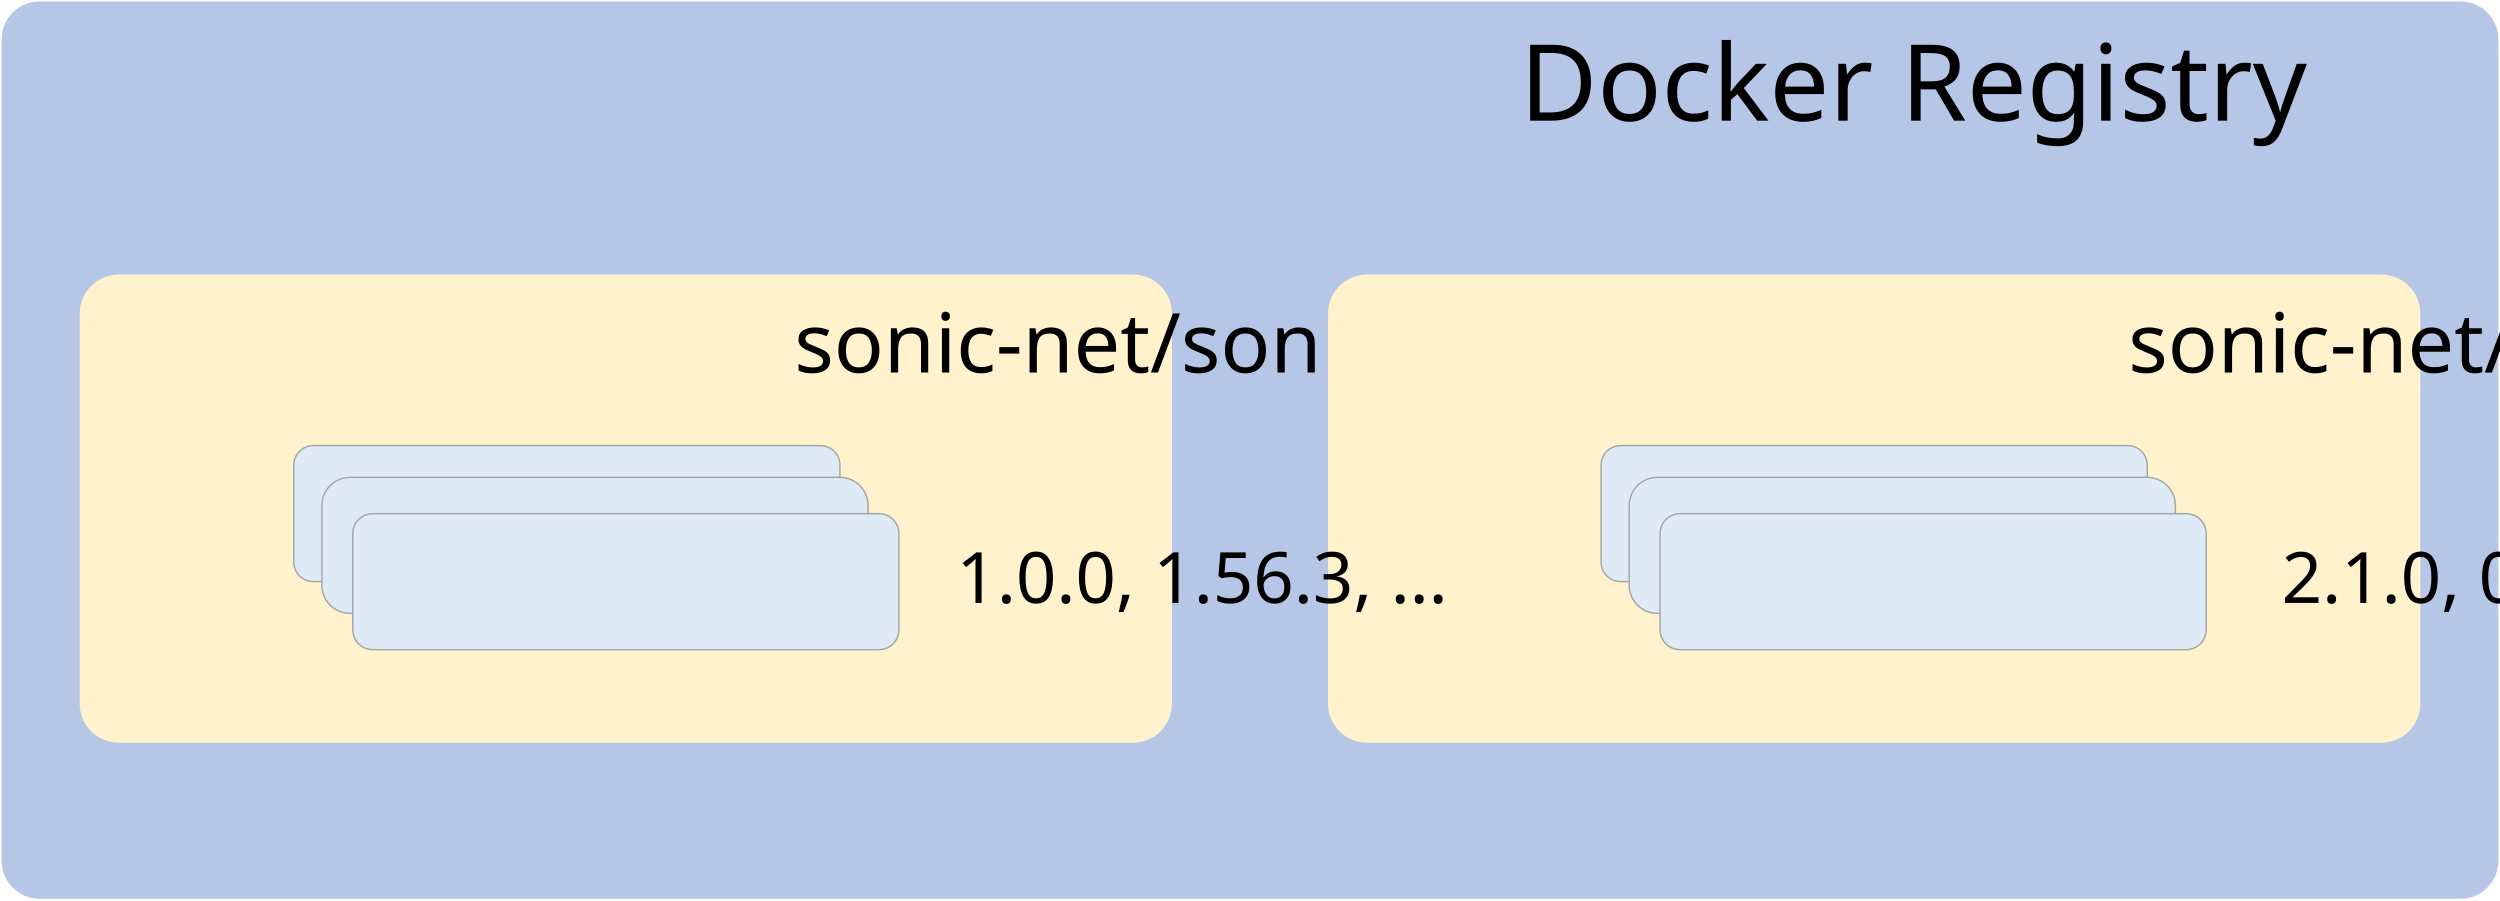
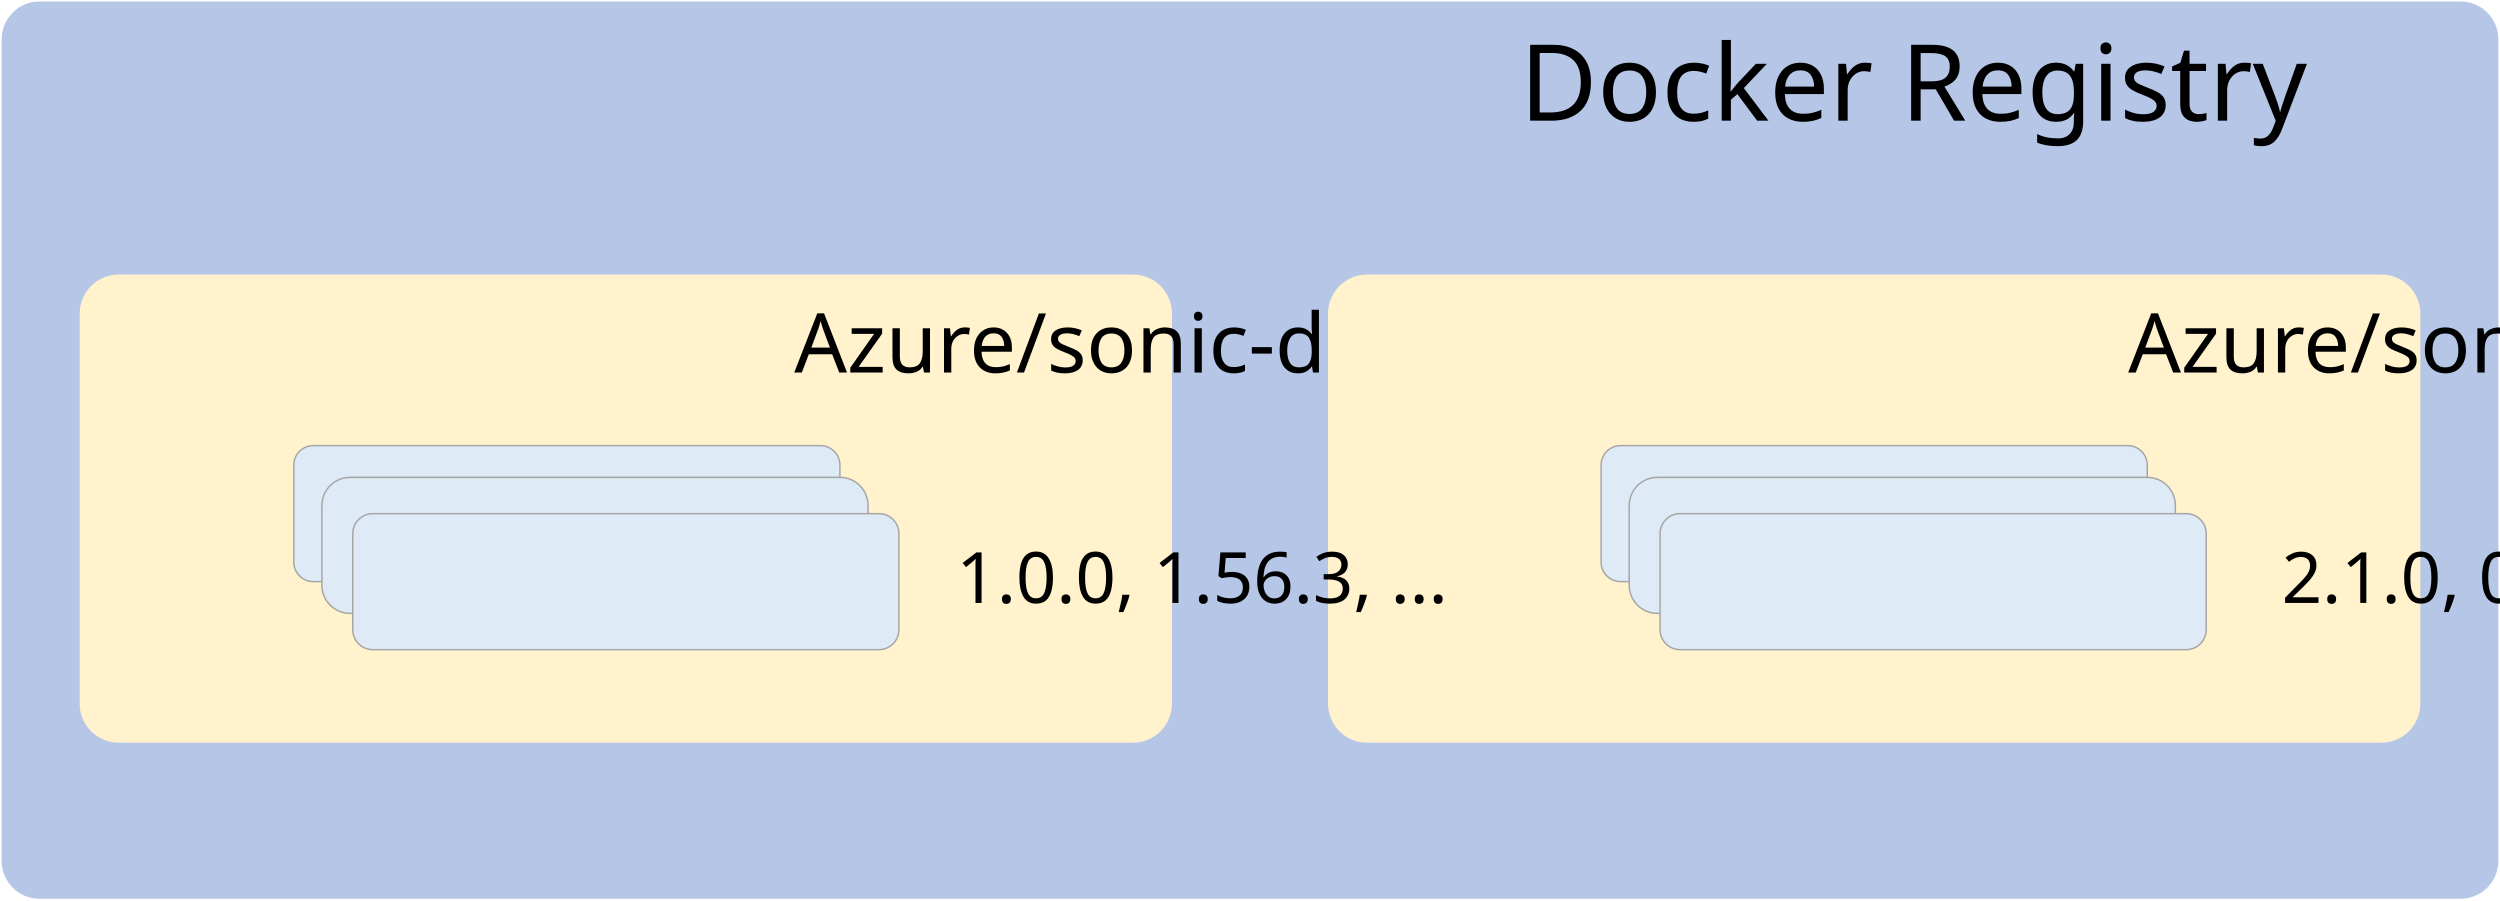
<svg xmlns="http://www.w3.org/2000/svg" xmlns:ns1="http://schemas.microsoft.com/visio/2003/SVGExtensions/" width="5.882in" height="2.118in" viewBox="0 0 423.5 152.516" xml:space="preserve" color-interpolation-filters="sRGB" class="st7">
  <ns1:documentProperties ns1:langID="1033" ns1:viewMarkup="false" />
  <style type="text/css">
	
		.st1 {fill:#b5c6e7;stroke:none;stroke-width:0.25}
		.st2 {fill:#000000;font-family:Calibri;font-size:1.5em}
		.st3 {fill:#fff2cc;stroke:none;stroke-width:0.25}
		.st4 {fill:#000000;font-family:Calibri;font-size:1.167em}
		.st5 {fill:#deebf6;stroke:#a5a5a5;stroke-width:0.25}
		.st6 {fill:#000000;font-family:Calibri;font-size:1em}
		.st7 {fill:none;fill-rule:evenodd;font-size:12px;overflow:visible;stroke-linecap:square;stroke-miterlimit:3}
	
	</style>
  <g ns1:mID="0" ns1:index="1" ns1:groupContext="foregroundPage">
    <ns1:pageProperties ns1:drawingScale="1" ns1:pageScale="1" ns1:drawingUnits="0" ns1:shadowOffsetX="9" ns1:shadowOffsetY="-9" />
    <g id="group14-1" transform="translate(0.249895,-0.25)" ns1:mID="14" ns1:groupContext="group">
      <g id="shape1-2" ns1:mID="1" ns1:groupContext="shape">
        <ns1:userDefs>
          <ns1:ud ns1:nameU="CTypeTopLeftSnip" ns1:prompt="" ns1:val="VT0(0):5" />
          <ns1:ud ns1:nameU="CTypeTopRightSnip" ns1:prompt="" ns1:val="VT0(0):5" />
          <ns1:ud ns1:nameU="CTypeBotLeftSnip" ns1:prompt="" ns1:val="VT0(0):5" />
          <ns1:ud ns1:nameU="CTypeBotRightSnip" ns1:prompt="" ns1:val="VT0(0):5" />
          <ns1:ud ns1:nameU="CornerLockHoriz" ns1:prompt="" ns1:val="VT0(1):5" />
          <ns1:ud ns1:nameU="CornerLockVert" ns1:prompt="" ns1:val="VT0(1):5" />
          <ns1:ud ns1:nameU="CornerLockDiag" ns1:prompt="" ns1:val="VT0(0):5" />
          <ns1:ud ns1:nameU="TopLeftOffset" ns1:prompt="" ns1:val="VT0(0.15):1" />
          <ns1:ud ns1:nameU="TopRightOffset" ns1:prompt="" ns1:val="VT0(0.15):1" />
          <ns1:ud ns1:nameU="BotLeftOffset" ns1:prompt="" ns1:val="VT0(0.15):1" />
          <ns1:ud ns1:nameU="BotRightOffset" ns1:prompt="" ns1:val="VT0(0.15):1" />
          <ns1:ud ns1:nameU="visVersion" ns1:prompt="" ns1:val="VT0(15):26" />
          <ns1:ud ns1:nameU="TopLeftOffset" ns1:prompt="" ns1:val="VT0(0.089015507800172):1" />
          <ns1:ud ns1:nameU="TopRightOffset" ns1:prompt="" ns1:val="VT0(0.089015507800172):1" />
          <ns1:ud ns1:nameU="BotLeftOffset" ns1:prompt="" ns1:val="VT0(0.089015507800172):1" />
          <ns1:ud ns1:nameU="BotRightOffset" ns1:prompt="" ns1:val="VT0(0.089015507800172):1" />
        </ns1:userDefs>
        <ns1:textBlock ns1:margins="rect(4,4,4,4)" ns1:verticalAlign="0" />
        <ns1:textRect cx="211.5" cy="76.508" width="423" height="152.016" />
        <path d="M6.41 152.52 L416.59 152.52 A6.409 6.409 -180 0 0 423 146.11 L423 6.91 A6.409 6.409 -180 0 0 416.59         0.5 L6.41 0.5 A6.409 6.409 -180 0 0 -0 6.91 L0 146.11 A6.409 6.409 -180 0 0 6.41 152.52 Z" class="st1" />
        <text x="154.26" y="20.7" class="st2" ns1:langID="1033">
          <ns1:paragraph ns1:horizAlign="1" />
          <ns1:tabList />Docker Registry</text>
      </g>
      <g id="group13-5" transform="translate(13.2188,-26.4375)" ns1:mID="13" ns1:groupContext="group">
        <g id="shape2-6" ns1:mID="2" ns1:groupContext="shape">
          <ns1:userDefs>
            <ns1:ud ns1:nameU="CTypeTopLeftSnip" ns1:prompt="" ns1:val="VT0(0):5" />
            <ns1:ud ns1:nameU="CTypeTopRightSnip" ns1:prompt="" ns1:val="VT0(0):5" />
            <ns1:ud ns1:nameU="CTypeBotLeftSnip" ns1:prompt="" ns1:val="VT0(0):5" />
            <ns1:ud ns1:nameU="CTypeBotRightSnip" ns1:prompt="" ns1:val="VT0(0):5" />
            <ns1:ud ns1:nameU="CornerLockHoriz" ns1:prompt="" ns1:val="VT0(1):5" />
            <ns1:ud ns1:nameU="CornerLockVert" ns1:prompt="" ns1:val="VT0(1):5" />
            <ns1:ud ns1:nameU="CornerLockDiag" ns1:prompt="" ns1:val="VT0(0):5" />
            <ns1:ud ns1:nameU="TopLeftOffset" ns1:prompt="" ns1:val="VT0(0.15):1" />
            <ns1:ud ns1:nameU="TopRightOffset" ns1:prompt="" ns1:val="VT0(0.15):1" />
            <ns1:ud ns1:nameU="BotLeftOffset" ns1:prompt="" ns1:val="VT0(0.15):1" />
            <ns1:ud ns1:nameU="BotRightOffset" ns1:prompt="" ns1:val="VT0(0.15):1" />
            <ns1:ud ns1:nameU="visVersion" ns1:prompt="" ns1:val="VT0(15):26" />
            <ns1:ud ns1:nameU="TopLeftOffset" ns1:prompt="" ns1:val="VT0(0.091797077446243):1" />
            <ns1:ud ns1:nameU="TopRightOffset" ns1:prompt="" ns1:val="VT0(0.091797077446243):1" />
            <ns1:ud ns1:nameU="BotLeftOffset" ns1:prompt="" ns1:val="VT0(0.091797077446243):1" />
            <ns1:ud ns1:nameU="BotRightOffset" ns1:prompt="" ns1:val="VT0(0.091797077446243):1" />
          </ns1:userDefs>
          <ns1:textBlock ns1:margins="rect(4,4,4,4)" ns1:verticalAlign="0" />
          <ns1:textRect cx="92.531" cy="112.859" width="185.07" height="79.312" />
          <path d="M6.61 152.52 L178.45 152.52 A6.609 6.609 -180 0 0 185.06 145.91 L185.06 79.81 A6.609 6.609 -180          0 0 178.45 73.2 L6.61 73.2 A6.609 6.609 -180 0 0 -0 79.81 L0 145.91 A6.609 6.609 -180 0          0 6.61 152.52 Z" class="st3" />
          <text x="26.41" y="89.8" class="st4" ns1:langID="1033">
            <ns1:paragraph ns1:horizAlign="1" />
-             <ns1:tabList />sonic-net/sonic-dhcp-relay</text>
+             <ns1:tabList />Azure/sonic-dhcp-relay</text>
        </g>
        <g id="shape3-9" ns1:mID="3" ns1:groupContext="shape" transform="translate(211.5,-2.84217E-14)">
          <ns1:userDefs>
            <ns1:ud ns1:nameU="CTypeTopLeftSnip" ns1:prompt="" ns1:val="VT0(0):5" />
            <ns1:ud ns1:nameU="CTypeTopRightSnip" ns1:prompt="" ns1:val="VT0(0):5" />
            <ns1:ud ns1:nameU="CTypeBotLeftSnip" ns1:prompt="" ns1:val="VT0(0):5" />
            <ns1:ud ns1:nameU="CTypeBotRightSnip" ns1:prompt="" ns1:val="VT0(0):5" />
            <ns1:ud ns1:nameU="CornerLockHoriz" ns1:prompt="" ns1:val="VT0(1):5" />
            <ns1:ud ns1:nameU="CornerLockVert" ns1:prompt="" ns1:val="VT0(1):5" />
            <ns1:ud ns1:nameU="CornerLockDiag" ns1:prompt="" ns1:val="VT0(0):5" />
            <ns1:ud ns1:nameU="TopLeftOffset" ns1:prompt="" ns1:val="VT0(0.15):1" />
            <ns1:ud ns1:nameU="TopRightOffset" ns1:prompt="" ns1:val="VT0(0.15):1" />
            <ns1:ud ns1:nameU="BotLeftOffset" ns1:prompt="" ns1:val="VT0(0.15):1" />
            <ns1:ud ns1:nameU="BotRightOffset" ns1:prompt="" ns1:val="VT0(0.15):1" />
            <ns1:ud ns1:nameU="visVersion" ns1:prompt="" ns1:val="VT0(15):26" />
            <ns1:ud ns1:nameU="TopLeftOffset" ns1:prompt="" ns1:val="VT0(0.091797230139826):1" />
            <ns1:ud ns1:nameU="TopRightOffset" ns1:prompt="" ns1:val="VT0(0.091797230139826):1" />
            <ns1:ud ns1:nameU="BotLeftOffset" ns1:prompt="" ns1:val="VT0(0.091797230139826):1" />
            <ns1:ud ns1:nameU="BotRightOffset" ns1:prompt="" ns1:val="VT0(0.091797230139826):1" />
          </ns1:userDefs>
          <ns1:textBlock ns1:margins="rect(4,4,4,4)" ns1:verticalAlign="0" />
          <ns1:textRect cx="92.531" cy="112.859" width="185.07" height="79.312" />
          <path d="M6.61 152.52 L178.45 152.52 A6.609 6.609 -180 0 0 185.06 145.91 L185.06 79.81 A6.609 6.609 -180          0 0 178.45 73.2 L6.61 73.2 A6.609 6.609 -180 0 0 0 79.81 L0 145.91 A6.609 6.609 -180 0 0          6.61 152.52 Z" class="st3" />
          <text x="40.91" y="89.8" class="st4" ns1:langID="1033">
            <ns1:paragraph ns1:horizAlign="1" />
-             <ns1:tabList />sonic-net/sonic-snmp</text>
+             <ns1:tabList />Azure/sonic-snmp</text>
        </g>
        <g id="group8-12" transform="translate(36.2747,-15.7666)" ns1:mID="8" ns1:groupContext="group">
          <g id="shape5-13" ns1:mID="5" ns1:groupContext="shape" transform="translate(0,-11.528)">
            <ns1:userDefs>
              <ns1:ud ns1:nameU="CTypeTopLeftSnip" ns1:prompt="" ns1:val="VT0(0):5" />
              <ns1:ud ns1:nameU="CTypeTopRightSnip" ns1:prompt="" ns1:val="VT0(0):5" />
              <ns1:ud ns1:nameU="CTypeBotLeftSnip" ns1:prompt="" ns1:val="VT0(0):5" />
              <ns1:ud ns1:nameU="CTypeBotRightSnip" ns1:prompt="" ns1:val="VT0(0):5" />
              <ns1:ud ns1:nameU="CornerLockHoriz" ns1:prompt="" ns1:val="VT0(1):5" />
              <ns1:ud ns1:nameU="CornerLockVert" ns1:prompt="" ns1:val="VT0(1):5" />
              <ns1:ud ns1:nameU="CornerLockDiag" ns1:prompt="" ns1:val="VT0(0):5" />
              <ns1:ud ns1:nameU="TopLeftOffset" ns1:prompt="" ns1:val="VT0(0.15):1" />
              <ns1:ud ns1:nameU="TopRightOffset" ns1:prompt="" ns1:val="VT0(0.15):1" />
              <ns1:ud ns1:nameU="BotLeftOffset" ns1:prompt="" ns1:val="VT0(0.15):1" />
              <ns1:ud ns1:nameU="BotRightOffset" ns1:prompt="" ns1:val="VT0(0.15):1" />
              <ns1:ud ns1:nameU="visVersion" ns1:prompt="" ns1:val="VT0(15):26" />
              <ns1:ud ns1:nameU="TopLeftOffset" ns1:prompt="" ns1:val="VT0(0.045898434471576):1" />
              <ns1:ud ns1:nameU="TopRightOffset" ns1:prompt="" ns1:val="VT0(0.045898434471576):1" />
              <ns1:ud ns1:nameU="BotLeftOffset" ns1:prompt="" ns1:val="VT0(0.045898434471576):1" />
              <ns1:ud ns1:nameU="BotRightOffset" ns1:prompt="" ns1:val="VT0(0.045898434471576):1" />
            </ns1:userDefs>
            <path d="M3.3 152.52 L89.23 152.52 A3.305 3.305 -180 0 0 92.53 149.21 L92.53 132.79 A3.305 3.305           -180 0 0 89.23 129.48 L3.3 129.48 A3.305 3.305 -180 0 0 -0 132.79 L0 149.21 A3.305 3.305           -180 0 0 3.3 152.52 Z" class="st5" />
          </g>
          <g id="shape6-15" ns1:mID="6" ns1:groupContext="shape" transform="translate(4.7649,-6.14826)">
            <ns1:userDefs>
              <ns1:ud ns1:nameU="CTypeTopLeftSnip" ns1:prompt="" ns1:val="VT0(0):5" />
              <ns1:ud ns1:nameU="CTypeTopRightSnip" ns1:prompt="" ns1:val="VT0(0):5" />
              <ns1:ud ns1:nameU="CTypeBotLeftSnip" ns1:prompt="" ns1:val="VT0(0):5" />
              <ns1:ud ns1:nameU="CTypeBotRightSnip" ns1:prompt="" ns1:val="VT0(0):5" />
              <ns1:ud ns1:nameU="CornerLockHoriz" ns1:prompt="" ns1:val="VT0(1):5" />
              <ns1:ud ns1:nameU="CornerLockVert" ns1:prompt="" ns1:val="VT0(1):5" />
              <ns1:ud ns1:nameU="CornerLockDiag" ns1:prompt="" ns1:val="VT0(0):5" />
              <ns1:ud ns1:nameU="TopLeftOffset" ns1:prompt="" ns1:val="VT0(0.15):1" />
              <ns1:ud ns1:nameU="TopRightOffset" ns1:prompt="" ns1:val="VT0(0.15):1" />
              <ns1:ud ns1:nameU="BotLeftOffset" ns1:prompt="" ns1:val="VT0(0.15):1" />
              <ns1:ud ns1:nameU="BotRightOffset" ns1:prompt="" ns1:val="VT0(0.15):1" />
              <ns1:ud ns1:nameU="visVersion" ns1:prompt="" ns1:val="VT0(15):26" />
              <ns1:ud ns1:nameU="TopLeftOffset" ns1:prompt="" ns1:val="VT0(0.066179143909613):1" />
              <ns1:ud ns1:nameU="TopRightOffset" ns1:prompt="" ns1:val="VT0(0.066179143909613):1" />
              <ns1:ud ns1:nameU="BotLeftOffset" ns1:prompt="" ns1:val="VT0(0.066179143909613):1" />
              <ns1:ud ns1:nameU="BotRightOffset" ns1:prompt="" ns1:val="VT0(0.066179143909613):1" />
            </ns1:userDefs>
            <path d="M4.76 152.52 L87.77 152.52 A4.765 4.765 -180 0 0 92.53 147.75 L92.53 134.25 A4.765 4.765           -180 0 0 87.77 129.48 L4.76 129.48 A4.765 4.765 -180 0 0 0 134.25 L0 147.75 A4.765 4.765           -180 0 0 4.76 152.52 Z" class="st5" />
          </g>
          <g id="shape7-17" ns1:mID="7" ns1:groupContext="shape" transform="translate(9.99092,0)">
            <ns1:userDefs>
              <ns1:ud ns1:nameU="CTypeTopLeftSnip" ns1:prompt="" ns1:val="VT0(0):5" />
              <ns1:ud ns1:nameU="CTypeTopRightSnip" ns1:prompt="" ns1:val="VT0(0):5" />
              <ns1:ud ns1:nameU="CTypeBotLeftSnip" ns1:prompt="" ns1:val="VT0(0):5" />
              <ns1:ud ns1:nameU="CTypeBotRightSnip" ns1:prompt="" ns1:val="VT0(0):5" />
              <ns1:ud ns1:nameU="CornerLockHoriz" ns1:prompt="" ns1:val="VT0(1):5" />
              <ns1:ud ns1:nameU="CornerLockVert" ns1:prompt="" ns1:val="VT0(1):5" />
              <ns1:ud ns1:nameU="CornerLockDiag" ns1:prompt="" ns1:val="VT0(0):5" />
              <ns1:ud ns1:nameU="TopLeftOffset" ns1:prompt="" ns1:val="VT0(0.15):1" />
              <ns1:ud ns1:nameU="TopRightOffset" ns1:prompt="" ns1:val="VT0(0.15):1" />
              <ns1:ud ns1:nameU="BotLeftOffset" ns1:prompt="" ns1:val="VT0(0.15):1" />
              <ns1:ud ns1:nameU="BotRightOffset" ns1:prompt="" ns1:val="VT0(0.15):1" />
              <ns1:ud ns1:nameU="visVersion" ns1:prompt="" ns1:val="VT0(15):26" />
              <ns1:ud ns1:nameU="TopLeftOffset" ns1:prompt="" ns1:val="VT0(0.046965844064886):1" />
              <ns1:ud ns1:nameU="TopRightOffset" ns1:prompt="" ns1:val="VT0(0.046965844064886):1" />
              <ns1:ud ns1:nameU="BotLeftOffset" ns1:prompt="" ns1:val="VT0(0.046965844064886):1" />
              <ns1:ud ns1:nameU="BotRightOffset" ns1:prompt="" ns1:val="VT0(0.046965844064886):1" />
            </ns1:userDefs>
            <ns1:textBlock ns1:margins="rect(4,4,4,4)" />
            <ns1:textRect cx="46.266" cy="140.999" width="92.54" height="23.033" />
            <path d="M3.38 152.52 L89.15 152.52 A3.381 3.381 -180 0 0 92.53 149.13 L92.53 132.86 A3.381 3.381           -180 0 0 89.15 129.48 L3.38 129.48 A3.381 3.381 -180 0 0 0 132.86 L0 149.13 A3.381 3.381           -180 0 0 3.38 152.52 Z" class="st5" />
            <text x="8.67" y="144.6" class="st6" ns1:langID="1033">
              <ns1:paragraph ns1:horizAlign="1" />
              <ns1:tabList />1.0.0, 1.56.3, ...</text>
          </g>
        </g>
        <g id="group9-20" transform="translate(257.766,-15.7666)" ns1:mID="9" ns1:groupContext="group">
          <g id="shape10-21" ns1:mID="10" ns1:groupContext="shape" transform="translate(0,-11.528)">
            <ns1:userDefs>
              <ns1:ud ns1:nameU="CTypeTopLeftSnip" ns1:prompt="" ns1:val="VT0(0):5" />
              <ns1:ud ns1:nameU="CTypeTopRightSnip" ns1:prompt="" ns1:val="VT0(0):5" />
              <ns1:ud ns1:nameU="CTypeBotLeftSnip" ns1:prompt="" ns1:val="VT0(0):5" />
              <ns1:ud ns1:nameU="CTypeBotRightSnip" ns1:prompt="" ns1:val="VT0(0):5" />
              <ns1:ud ns1:nameU="CornerLockHoriz" ns1:prompt="" ns1:val="VT0(1):5" />
              <ns1:ud ns1:nameU="CornerLockVert" ns1:prompt="" ns1:val="VT0(1):5" />
              <ns1:ud ns1:nameU="CornerLockDiag" ns1:prompt="" ns1:val="VT0(0):5" />
              <ns1:ud ns1:nameU="TopLeftOffset" ns1:prompt="" ns1:val="VT0(0.15):1" />
              <ns1:ud ns1:nameU="TopRightOffset" ns1:prompt="" ns1:val="VT0(0.15):1" />
              <ns1:ud ns1:nameU="BotLeftOffset" ns1:prompt="" ns1:val="VT0(0.15):1" />
              <ns1:ud ns1:nameU="BotRightOffset" ns1:prompt="" ns1:val="VT0(0.15):1" />
              <ns1:ud ns1:nameU="visVersion" ns1:prompt="" ns1:val="VT0(15):26" />
              <ns1:ud ns1:nameU="TopLeftOffset" ns1:prompt="" ns1:val="VT0(0.045898434471576):1" />
              <ns1:ud ns1:nameU="TopRightOffset" ns1:prompt="" ns1:val="VT0(0.045898434471576):1" />
              <ns1:ud ns1:nameU="BotLeftOffset" ns1:prompt="" ns1:val="VT0(0.045898434471576):1" />
              <ns1:ud ns1:nameU="BotRightOffset" ns1:prompt="" ns1:val="VT0(0.045898434471576):1" />
            </ns1:userDefs>
            <path d="M3.3 152.52 L89.23 152.52 A3.305 3.305 -180 0 0 92.53 149.21 L92.53 132.79 A3.305 3.305           -180 0 0 89.23 129.48 L3.3 129.48 A3.305 3.305 -180 0 0 -0 132.79 L0 149.21 A3.305 3.305           -180 0 0 3.3 152.52 Z" class="st5" />
          </g>
          <g id="shape11-23" ns1:mID="11" ns1:groupContext="shape" transform="translate(4.7649,-6.14826)">
            <ns1:userDefs>
              <ns1:ud ns1:nameU="CTypeTopLeftSnip" ns1:prompt="" ns1:val="VT0(0):5" />
              <ns1:ud ns1:nameU="CTypeTopRightSnip" ns1:prompt="" ns1:val="VT0(0):5" />
              <ns1:ud ns1:nameU="CTypeBotLeftSnip" ns1:prompt="" ns1:val="VT0(0):5" />
              <ns1:ud ns1:nameU="CTypeBotRightSnip" ns1:prompt="" ns1:val="VT0(0):5" />
              <ns1:ud ns1:nameU="CornerLockHoriz" ns1:prompt="" ns1:val="VT0(1):5" />
              <ns1:ud ns1:nameU="CornerLockVert" ns1:prompt="" ns1:val="VT0(1):5" />
              <ns1:ud ns1:nameU="CornerLockDiag" ns1:prompt="" ns1:val="VT0(0):5" />
              <ns1:ud ns1:nameU="TopLeftOffset" ns1:prompt="" ns1:val="VT0(0.15):1" />
              <ns1:ud ns1:nameU="TopRightOffset" ns1:prompt="" ns1:val="VT0(0.15):1" />
              <ns1:ud ns1:nameU="BotLeftOffset" ns1:prompt="" ns1:val="VT0(0.15):1" />
              <ns1:ud ns1:nameU="BotRightOffset" ns1:prompt="" ns1:val="VT0(0.15):1" />
              <ns1:ud ns1:nameU="visVersion" ns1:prompt="" ns1:val="VT0(15):26" />
              <ns1:ud ns1:nameU="TopLeftOffset" ns1:prompt="" ns1:val="VT0(0.066179143909613):1" />
              <ns1:ud ns1:nameU="TopRightOffset" ns1:prompt="" ns1:val="VT0(0.066179143909613):1" />
              <ns1:ud ns1:nameU="BotLeftOffset" ns1:prompt="" ns1:val="VT0(0.066179143909613):1" />
              <ns1:ud ns1:nameU="BotRightOffset" ns1:prompt="" ns1:val="VT0(0.066179143909613):1" />
            </ns1:userDefs>
            <path d="M4.76 152.52 L87.77 152.52 A4.765 4.765 -180 0 0 92.53 147.75 L92.53 134.25 A4.765 4.765           -180 0 0 87.77 129.48 L4.76 129.48 A4.765 4.765 -180 0 0 0 134.25 L0 147.75 A4.765 4.765           -180 0 0 4.76 152.52 Z" class="st5" />
          </g>
          <g id="shape12-25" ns1:mID="12" ns1:groupContext="shape" transform="translate(9.99092,0)">
            <ns1:userDefs>
              <ns1:ud ns1:nameU="CTypeTopLeftSnip" ns1:prompt="" ns1:val="VT0(0):5" />
              <ns1:ud ns1:nameU="CTypeTopRightSnip" ns1:prompt="" ns1:val="VT0(0):5" />
              <ns1:ud ns1:nameU="CTypeBotLeftSnip" ns1:prompt="" ns1:val="VT0(0):5" />
              <ns1:ud ns1:nameU="CTypeBotRightSnip" ns1:prompt="" ns1:val="VT0(0):5" />
              <ns1:ud ns1:nameU="CornerLockHoriz" ns1:prompt="" ns1:val="VT0(1):5" />
              <ns1:ud ns1:nameU="CornerLockVert" ns1:prompt="" ns1:val="VT0(1):5" />
              <ns1:ud ns1:nameU="CornerLockDiag" ns1:prompt="" ns1:val="VT0(0):5" />
              <ns1:ud ns1:nameU="TopLeftOffset" ns1:prompt="" ns1:val="VT0(0.15):1" />
              <ns1:ud ns1:nameU="TopRightOffset" ns1:prompt="" ns1:val="VT0(0.15):1" />
              <ns1:ud ns1:nameU="BotLeftOffset" ns1:prompt="" ns1:val="VT0(0.15):1" />
              <ns1:ud ns1:nameU="BotRightOffset" ns1:prompt="" ns1:val="VT0(0.15):1" />
              <ns1:ud ns1:nameU="visVersion" ns1:prompt="" ns1:val="VT0(15):26" />
              <ns1:ud ns1:nameU="TopLeftOffset" ns1:prompt="" ns1:val="VT0(0.046965844064886):1" />
              <ns1:ud ns1:nameU="TopRightOffset" ns1:prompt="" ns1:val="VT0(0.046965844064886):1" />
              <ns1:ud ns1:nameU="BotLeftOffset" ns1:prompt="" ns1:val="VT0(0.046965844064886):1" />
              <ns1:ud ns1:nameU="BotRightOffset" ns1:prompt="" ns1:val="VT0(0.046965844064886):1" />
            </ns1:userDefs>
            <ns1:textBlock ns1:margins="rect(4,4,4,4)" />
            <ns1:textRect cx="46.266" cy="140.999" width="92.54" height="23.033" />
            <path d="M3.38 152.52 L89.15 152.52 A3.381 3.381 -180 0 0 92.53 149.13 L92.53 132.86 A3.381 3.381           -180 0 0 89.15 129.48 L3.38 129.48 A3.381 3.381 -180 0 0 0 132.86 L0 149.13 A3.381 3.381           -180 0 0 3.38 152.52 Z" class="st5" />
            <text x="11.71" y="144.6" class="st6" ns1:langID="1033">
              <ns1:paragraph ns1:horizAlign="1" />
              <ns1:tabList />2.1.0, 0.9.1, ...</text>
          </g>
        </g>
      </g>
    </g>
  </g>
</svg>
